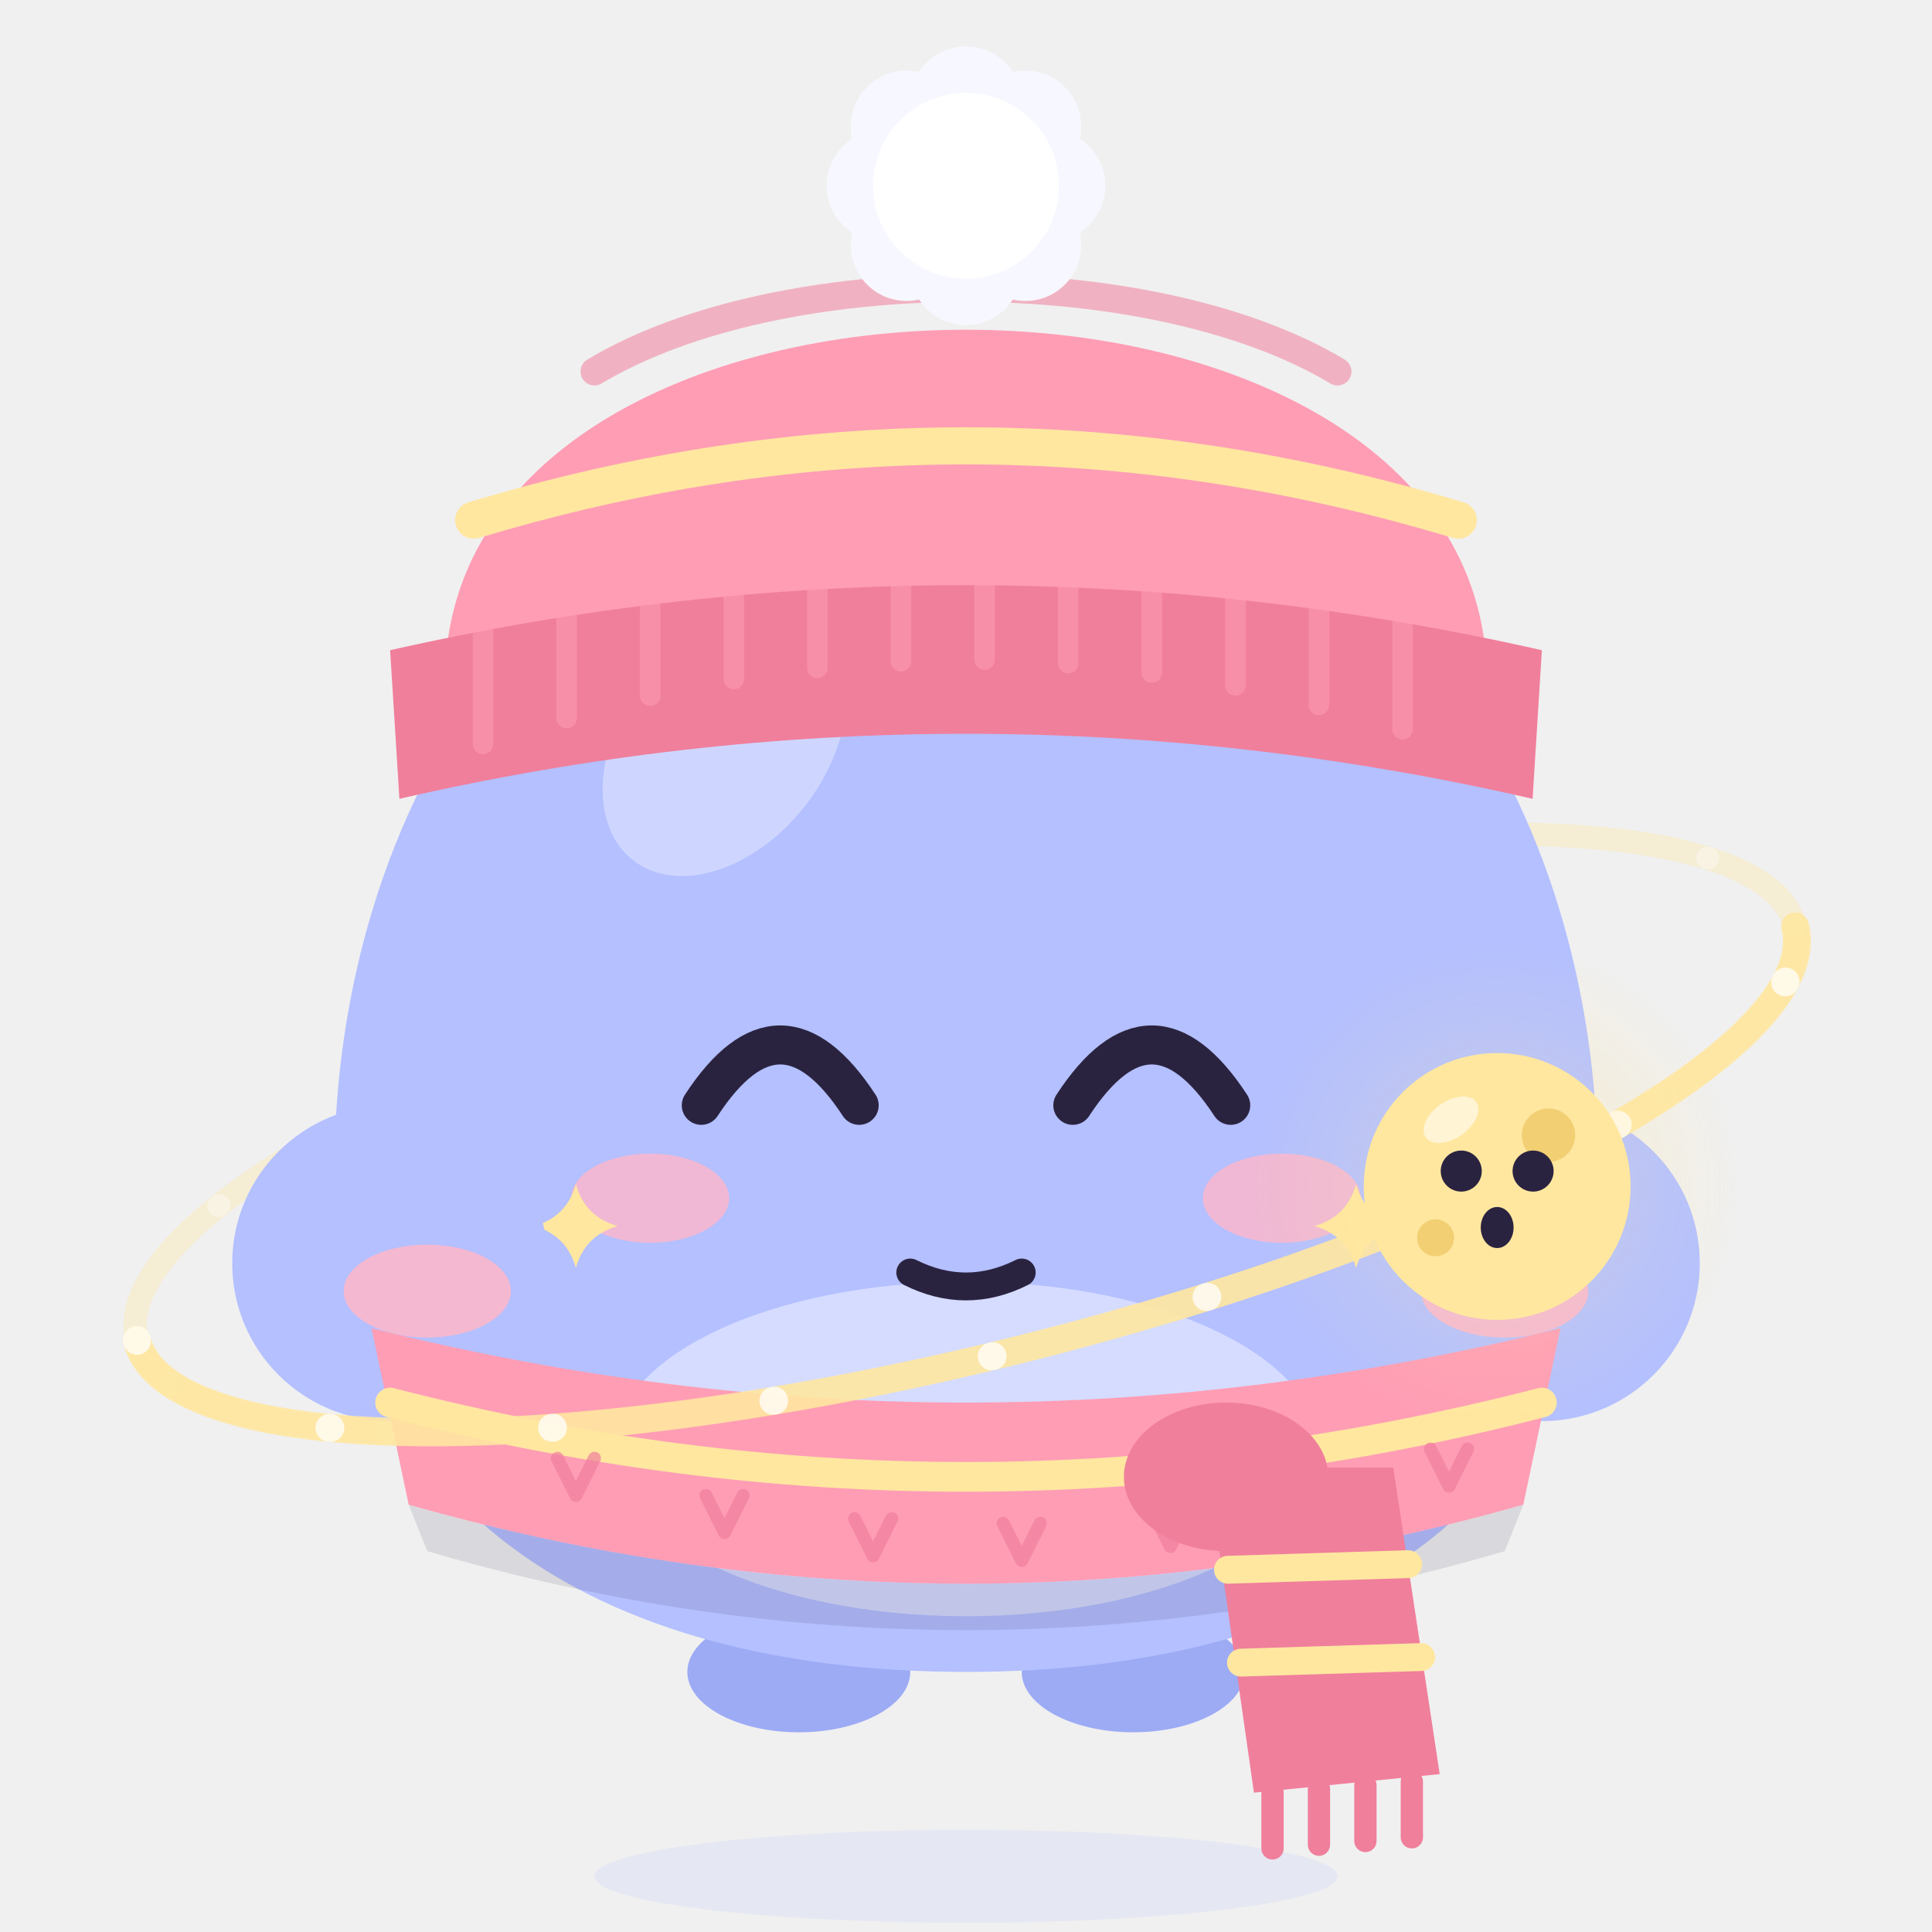
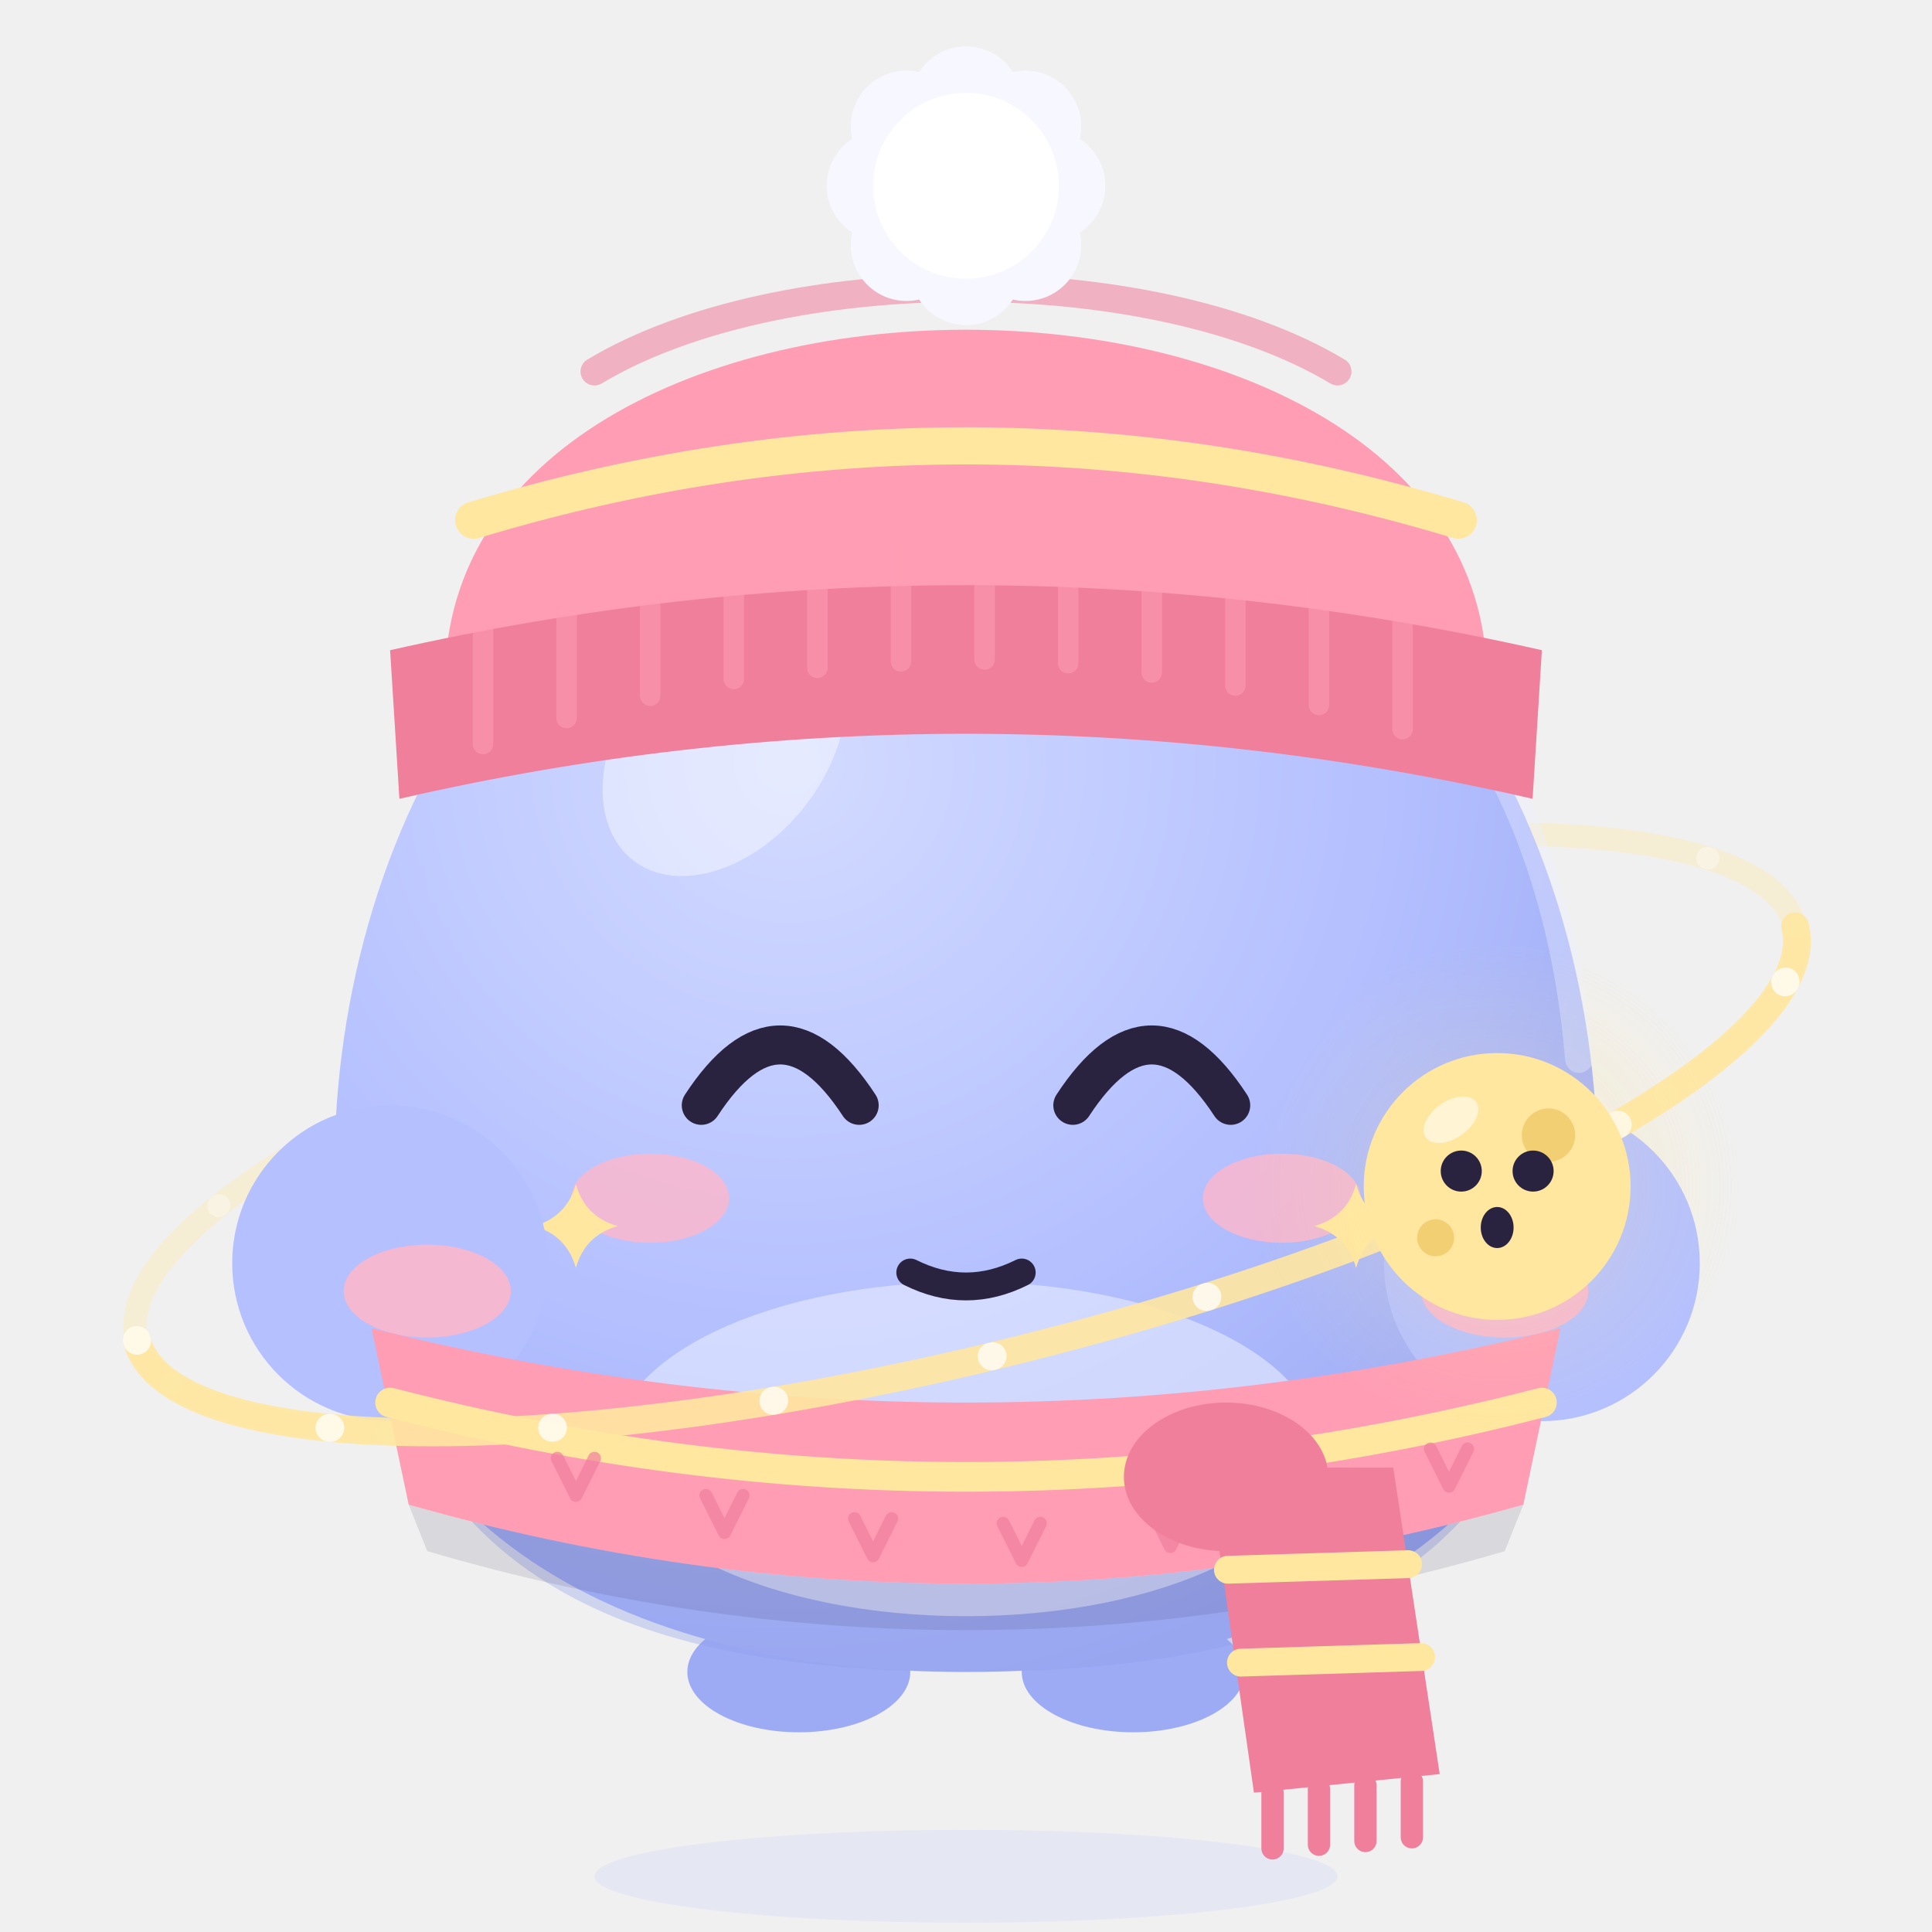
<svg xmlns="http://www.w3.org/2000/svg" width="416" height="416" viewBox="-4 24 208 208" role="img" aria-label="NIMI — chomp" style="overflow: visible">
  <defs>
-     <radialGradient id="mg44">
+     <radialGradient id="mg47">
      <stop offset="0" stop-color="#FFE7A0" stop-opacity=".55" />
      <stop offset="1" stop-color="#FFE7A0" stop-opacity="0" />
+     </radialGradient>
+     <radialGradient id="mg47b" cx=".36" cy=".26" r=".85">
+       <stop offset="0" stop-color="#D3DBFF" />
+       <stop offset=".55" stop-color="#B4C0FF" />
+       <stop offset="1" stop-color="#97A5F0" />
    </radialGradient>
  </defs>
  <g transform="translate(100 226)">
    <g>
      <ellipse cx="0" cy="0" rx="40" ry="5" fill="#B4C0FF" opacity="0.18" />
    </g>
  </g>
  <g>
    <g>
      <g transform="rotate(-14 100 146)">
        <ellipse cx="100" cy="146" rx="92" ry="24" fill="none" stroke="#FFE7A0" stroke-width="2.5" opacity=".35" />
        <ellipse cx="100" cy="146" rx="92" ry="24" fill="none" stroke="#fff" stroke-width="2.4" stroke-linecap="round" stroke-dasharray="0.1 23.9" opacity=".35" />
      </g>
      <g transform="rotate(-14 100 146)">
        <g transform="translate(100 146)" opacity="0.82">
          <g transform="translate(54.1 19.4) scale(1.105)">
            <g transform="rotate(14)">
-               <circle opacity=".5" cx="0" cy="0" r="24" fill="url(#mg44)" />
+               <circle opacity=".5" cx="0" cy="0" r="24" fill="url(#mg47)" />
              <g>
                <circle cx="0" cy="0" r="13" fill="#FFE7A0" />
                <circle cx="5.0" cy="-5.0" r="2.6" fill="#F2CF73" />
                <circle cx="-6.0" cy="5.0" r="1.8" fill="#F2CF73" />
                <ellipse cx="-4.5" cy="-6.5" rx="3.0" ry="1.8" transform="rotate(-35 -4.5 -6.5)" fill="#fff" opacity=".55" />
                <circle cx="-3.5" cy="-1.5" r="2.0" fill="#2A2340" />
                <circle cx="3.5" cy="-1.5" r="2.0" fill="#2A2340" />
                <ellipse cx="0" cy="4.0" rx="1.6" ry="2.0" fill="#2A2340" />
              </g>
            </g>
          </g>
        </g>
      </g>
    </g>
    <g>
      <g>
        <ellipse cx="82" cy="204" rx="12" ry="6.5" fill="#9DABF5" />
      </g>
      <g>
        <ellipse cx="118" cy="204" rx="12" ry="6.5" fill="#9DABF5" />
      </g>
-       <path d="M100 72 C146 72 168 112 168 150 C168 186 140 204 100 204 C60 204 32 186 32 150 C32 112 54 72 100 72 Z" fill="#B4C0FF" />
-       <ellipse cx="74" cy="104" rx="11" ry="16" transform="rotate(38 74 104)" fill="#fff" opacity=".35" />
-       <ellipse cx="100" cy="180" rx="38" ry="18" fill="#E3E8FF" opacity=".7" />
+       <path d="M100 72 C146 72 168 112 168 150 C168 186 140 204 100 204 C60 204 32 186 32 150 C32 112 54 72 100 72 Z" fill="url(#mg47b)" />
+       <path d="M36 166 C46 196 154 196 164 166 C158 194 136 204 100 204 C64 204 42 194 36 166 Z" fill="#8F9DEC" opacity=".35" />
+       <path d="M134 82 C154 94 164 114 166 138" fill="none" stroke="#EEF1FF" stroke-width="3" stroke-linecap="round" opacity=".35" />
+       <ellipse cx="74" cy="104" rx="11" ry="16" transform="rotate(38 74 104)" fill="#fff" opacity=".42" />
+       <circle cx="86" cy="88" r="3.2" fill="#fff" opacity=".5" />
+       <ellipse cx="100" cy="180" rx="38" ry="18" fill="#E3E8FF" opacity=".66" />
      <g>
        <g>
          <ellipse cx="66" cy="153" rx="8.5" ry="4.8" fill="#FFB6C9" opacity=".8" />
          <ellipse cx="134" cy="153" rx="8.5" ry="4.8" fill="#FFB6C9" opacity=".8" />
        </g>
        <path d="M58 151.5 Q58.99 155.01 62.5 156 Q58.99 156.99 58 160.5 Q57.01 156.99 53.5 156 Q57.01 155.01 58 151.5 Z" fill="#FFE7A0" />
        <path d="M142 151.5 Q142.99 155.01 146.5 156 Q142.99 156.99 142 160.5 Q141.01 156.99 137.5 156 Q141.01 155.01 142 151.5 Z" fill="#FFE7A0" />
        <g>
-           <path d="M71.5 143 Q80 130 88.5 143" fill="none" stroke="#2A2340" stroke-width="4.2" stroke-linecap="round" />
-           <path d="M111.5 143 Q120 130 128.5 143" fill="none" stroke="#2A2340" stroke-width="4.2" stroke-linecap="round" />
+           <g>
+             <path d="M71.5 143 Q80 130 88.5 143" fill="none" stroke="#2A2340" stroke-width="4.2" stroke-linecap="round" />
+             <path d="M111.5 143 Q120 130 128.5 143" fill="none" stroke="#2A2340" stroke-width="4.2" stroke-linecap="round" />
+           </g>
        </g>
-         <circle cx="38" cy="160" r="17" fill="#B4C0FF" />
-         <circle cx="162" cy="160" r="17" fill="#B4C0FF" />
-         <ellipse cx="42" cy="163" rx="9" ry="5" fill="#FFB6C9" opacity=".85" />
-         <ellipse cx="158" cy="163" rx="9" ry="5" fill="#FFB6C9" opacity=".85" />
-         <path d="M94 161 Q100 164 106 161" fill="none" stroke="#2A2340" stroke-width="3" stroke-linecap="round" />
+         <g>
+           <circle cx="38" cy="160" r="17" fill="#B4C0FF" />
+           <circle cx="162" cy="160" r="17" fill="#B4C0FF" />
+           <ellipse cx="42" cy="163" rx="9" ry="5" fill="#FFB6C9" opacity=".85" />
+           <ellipse cx="158" cy="163" rx="9" ry="5" fill="#FFB6C9" opacity=".85" />
+           <path d="M94 161 Q100 164 106 161" fill="none" stroke="#2A2340" stroke-width="3" stroke-linecap="round" />
+         </g>
      </g>
      <path d="M40 186 Q100 203 160 186 L158 191 Q100 208 42 191 Z" fill="#2A2340" opacity=".12" />
      <path d="M36 167 Q100 183 164 167 L160 186 Q100 203 40 186 Z" fill="#FF9DB5" />
      <path d="M38 175 Q100 191 162 175" fill="none" stroke="#FFE7A0" stroke-width="3.2" stroke-linecap="round" />
      <path d="M56 181 l2 4 l2 -4" fill="none" stroke="#F07F9C" stroke-width="1.4" stroke-linecap="round" stroke-linejoin="round" opacity=".7" />
      <path d="M72 185 l2 4 l2 -4" fill="none" stroke="#F07F9C" stroke-width="1.4" stroke-linecap="round" stroke-linejoin="round" opacity=".7" />
      <path d="M88 187.5 l2 4 l2 -4" fill="none" stroke="#F07F9C" stroke-width="1.4" stroke-linecap="round" stroke-linejoin="round" opacity=".7" />
      <path d="M104 188 l2 4 l2 -4" fill="none" stroke="#F07F9C" stroke-width="1.4" stroke-linecap="round" stroke-linejoin="round" opacity=".7" />
      <path d="M120 186.5 l2 4 l2 -4" fill="none" stroke="#F07F9C" stroke-width="1.4" stroke-linecap="round" stroke-linejoin="round" opacity=".7" />
      <path d="M136 184 l2 4 l2 -4" fill="none" stroke="#F07F9C" stroke-width="1.4" stroke-linecap="round" stroke-linejoin="round" opacity=".7" />
      <path d="M150 180 l2 4 l2 -4" fill="none" stroke="#F07F9C" stroke-width="1.4" stroke-linecap="round" stroke-linejoin="round" opacity=".7" />
      <ellipse cx="128" cy="183" rx="11" ry="8" fill="#F07F9C" />
      <g transform="translate(126 182)">
        <g>
          <path d="M0 0 L20 0 L25 33 L5 35 Z" fill="#F07F9C" />
          <path d="M2.2 11 L21.6 10.4 M3.6 21 L23 20.4" stroke="#FFE7A0" stroke-width="3" stroke-linecap="round" />
          <path d="M7 35 v6 M12 34.6 v6 M17 34.2 v6 M22 33.8 v6" stroke="#F07F9C" stroke-width="2.4" stroke-linecap="round" />
        </g>
      </g>
      <path d="M44 100 C40 46 160 46 156 100 Z" fill="#FF9DB5" />
      <path d="M60 64 C80 52 120 52 140 64" fill="none" stroke="#F07F9C" stroke-width="3" stroke-linecap="round" opacity=".55" />
      <path d="M47 80 Q100 64 153 80" fill="none" stroke="#FFE7A0" stroke-width="4" stroke-linecap="round" />
      <path d="M38 94 Q100 80 162 94 L161 110 Q100 96 39 110 Z" fill="#F07F9C" />
      <path d="M48 91.1 v13" stroke="#FF9DB5" stroke-width="2.2" stroke-linecap="round" opacity=".55" />
      <path d="M57 88.3 v13" stroke="#FF9DB5" stroke-width="2.2" stroke-linecap="round" opacity=".55" />
      <path d="M66 85.9 v13" stroke="#FF9DB5" stroke-width="2.2" stroke-linecap="round" opacity=".55" />
      <path d="M75 84.1 v13" stroke="#FF9DB5" stroke-width="2.2" stroke-linecap="round" opacity=".55" />
      <path d="M84 82.9 v13" stroke="#FF9DB5" stroke-width="2.2" stroke-linecap="round" opacity=".55" />
      <path d="M93 82.2 v13" stroke="#FF9DB5" stroke-width="2.2" stroke-linecap="round" opacity=".55" />
      <path d="M102 82.0 v13" stroke="#FF9DB5" stroke-width="2.2" stroke-linecap="round" opacity=".55" />
      <path d="M111 82.4 v13" stroke="#FF9DB5" stroke-width="2.2" stroke-linecap="round" opacity=".55" />
      <path d="M120 83.4 v13" stroke="#FF9DB5" stroke-width="2.2" stroke-linecap="round" opacity=".55" />
      <path d="M129 84.8 v13" stroke="#FF9DB5" stroke-width="2.2" stroke-linecap="round" opacity=".55" />
      <path d="M138 86.9 v13" stroke="#FF9DB5" stroke-width="2.2" stroke-linecap="round" opacity=".55" />
      <path d="M147 89.5 v13" stroke="#FF9DB5" stroke-width="2.2" stroke-linecap="round" opacity=".55" />
      <g transform="translate(0 0)">
        <g>
          <circle cx="109.0" cy="44.0" r="6" fill="#F7F8FF" />
          <circle cx="106.4" cy="50.4" r="6" fill="#F7F8FF" />
          <circle cx="100.0" cy="53.0" r="6" fill="#F7F8FF" />
          <circle cx="93.6" cy="50.4" r="6" fill="#F7F8FF" />
          <circle cx="91.0" cy="44.0" r="6" fill="#F7F8FF" />
          <circle cx="93.6" cy="37.6" r="6" fill="#F7F8FF" />
          <circle cx="100.0" cy="35.0" r="6" fill="#F7F8FF" />
          <circle cx="106.4" cy="37.6" r="6" fill="#F7F8FF" />
          <circle cx="100" cy="44" r="10" fill="#FFFFFF" />
          <circle cx="96" cy="40" r="3" fill="#fff" opacity=".9" />
        </g>
      </g>
    </g>
    <g>
      <g transform="rotate(-14 100 146)">
        <path d="M8 146 A92 24 0 0 0 192 146" fill="none" stroke="#FFE7A0" stroke-width="3" opacity=".9" stroke-linecap="round" />
        <path d="M8 146 A92 24 0 0 0 192 146" fill="none" stroke="#fff" stroke-width="3" stroke-linecap="round" stroke-dasharray="0.1 23.9" opacity=".75" />
      </g>
      <g transform="rotate(-14 100 146)">
        <g transform="translate(100 146)" opacity="1.00">
          <g opacity="1">
            <g transform="translate(54.1 19.4) scale(1.105)">
              <g transform="rotate(14)">
-                 <circle opacity=".5" cx="0" cy="0" r="24" fill="url(#mg44)" />
+                 <circle opacity=".5" cx="0" cy="0" r="24" fill="url(#mg47)" />
                <g>
                  <circle cx="0" cy="0" r="13" fill="#FFE7A0" />
                  <circle cx="5.0" cy="-5.0" r="2.6" fill="#F2CF73" />
                  <circle cx="-6.0" cy="5.0" r="1.8" fill="#F2CF73" />
                  <ellipse cx="-4.5" cy="-6.5" rx="3.0" ry="1.8" transform="rotate(-35 -4.5 -6.5)" fill="#fff" opacity=".55" />
                  <circle cx="-3.5" cy="-1.5" r="2.0" fill="#2A2340" />
                  <circle cx="3.5" cy="-1.5" r="2.0" fill="#2A2340" />
                  <ellipse cx="0" cy="4.0" rx="1.6" ry="2.0" fill="#2A2340" />
                </g>
              </g>
            </g>
          </g>
        </g>
      </g>
    </g>
  </g>
</svg>
